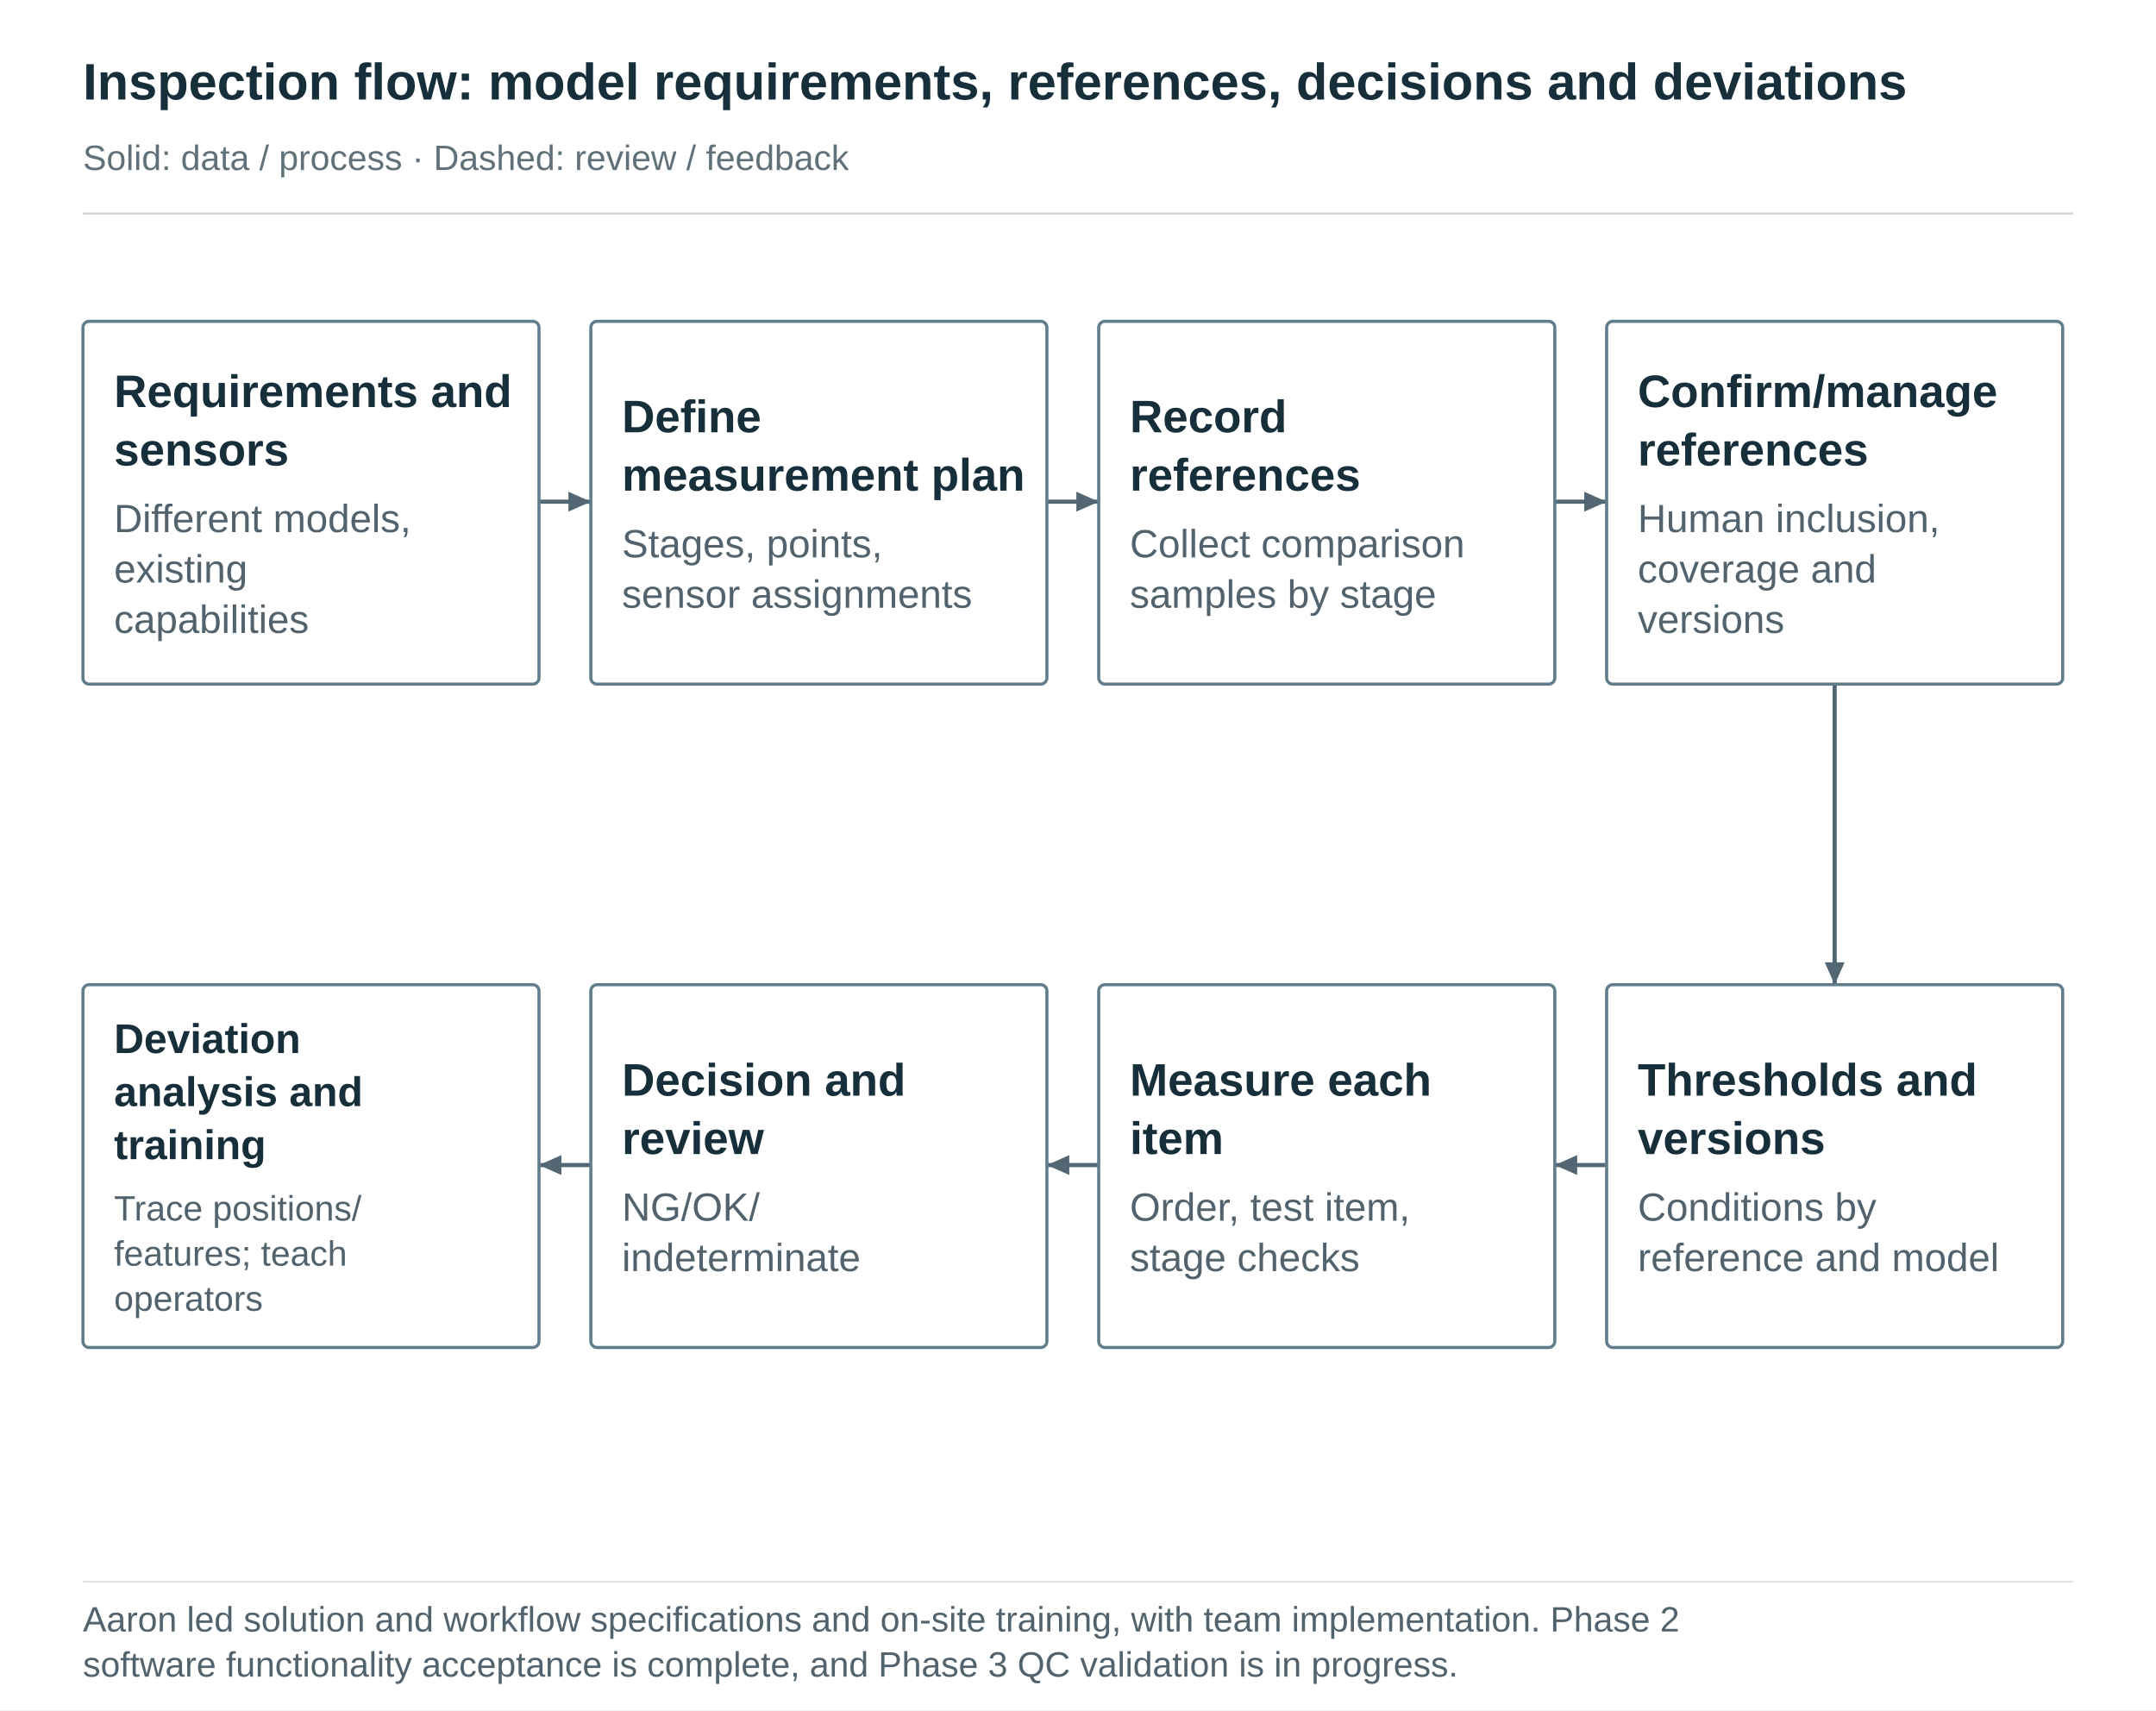
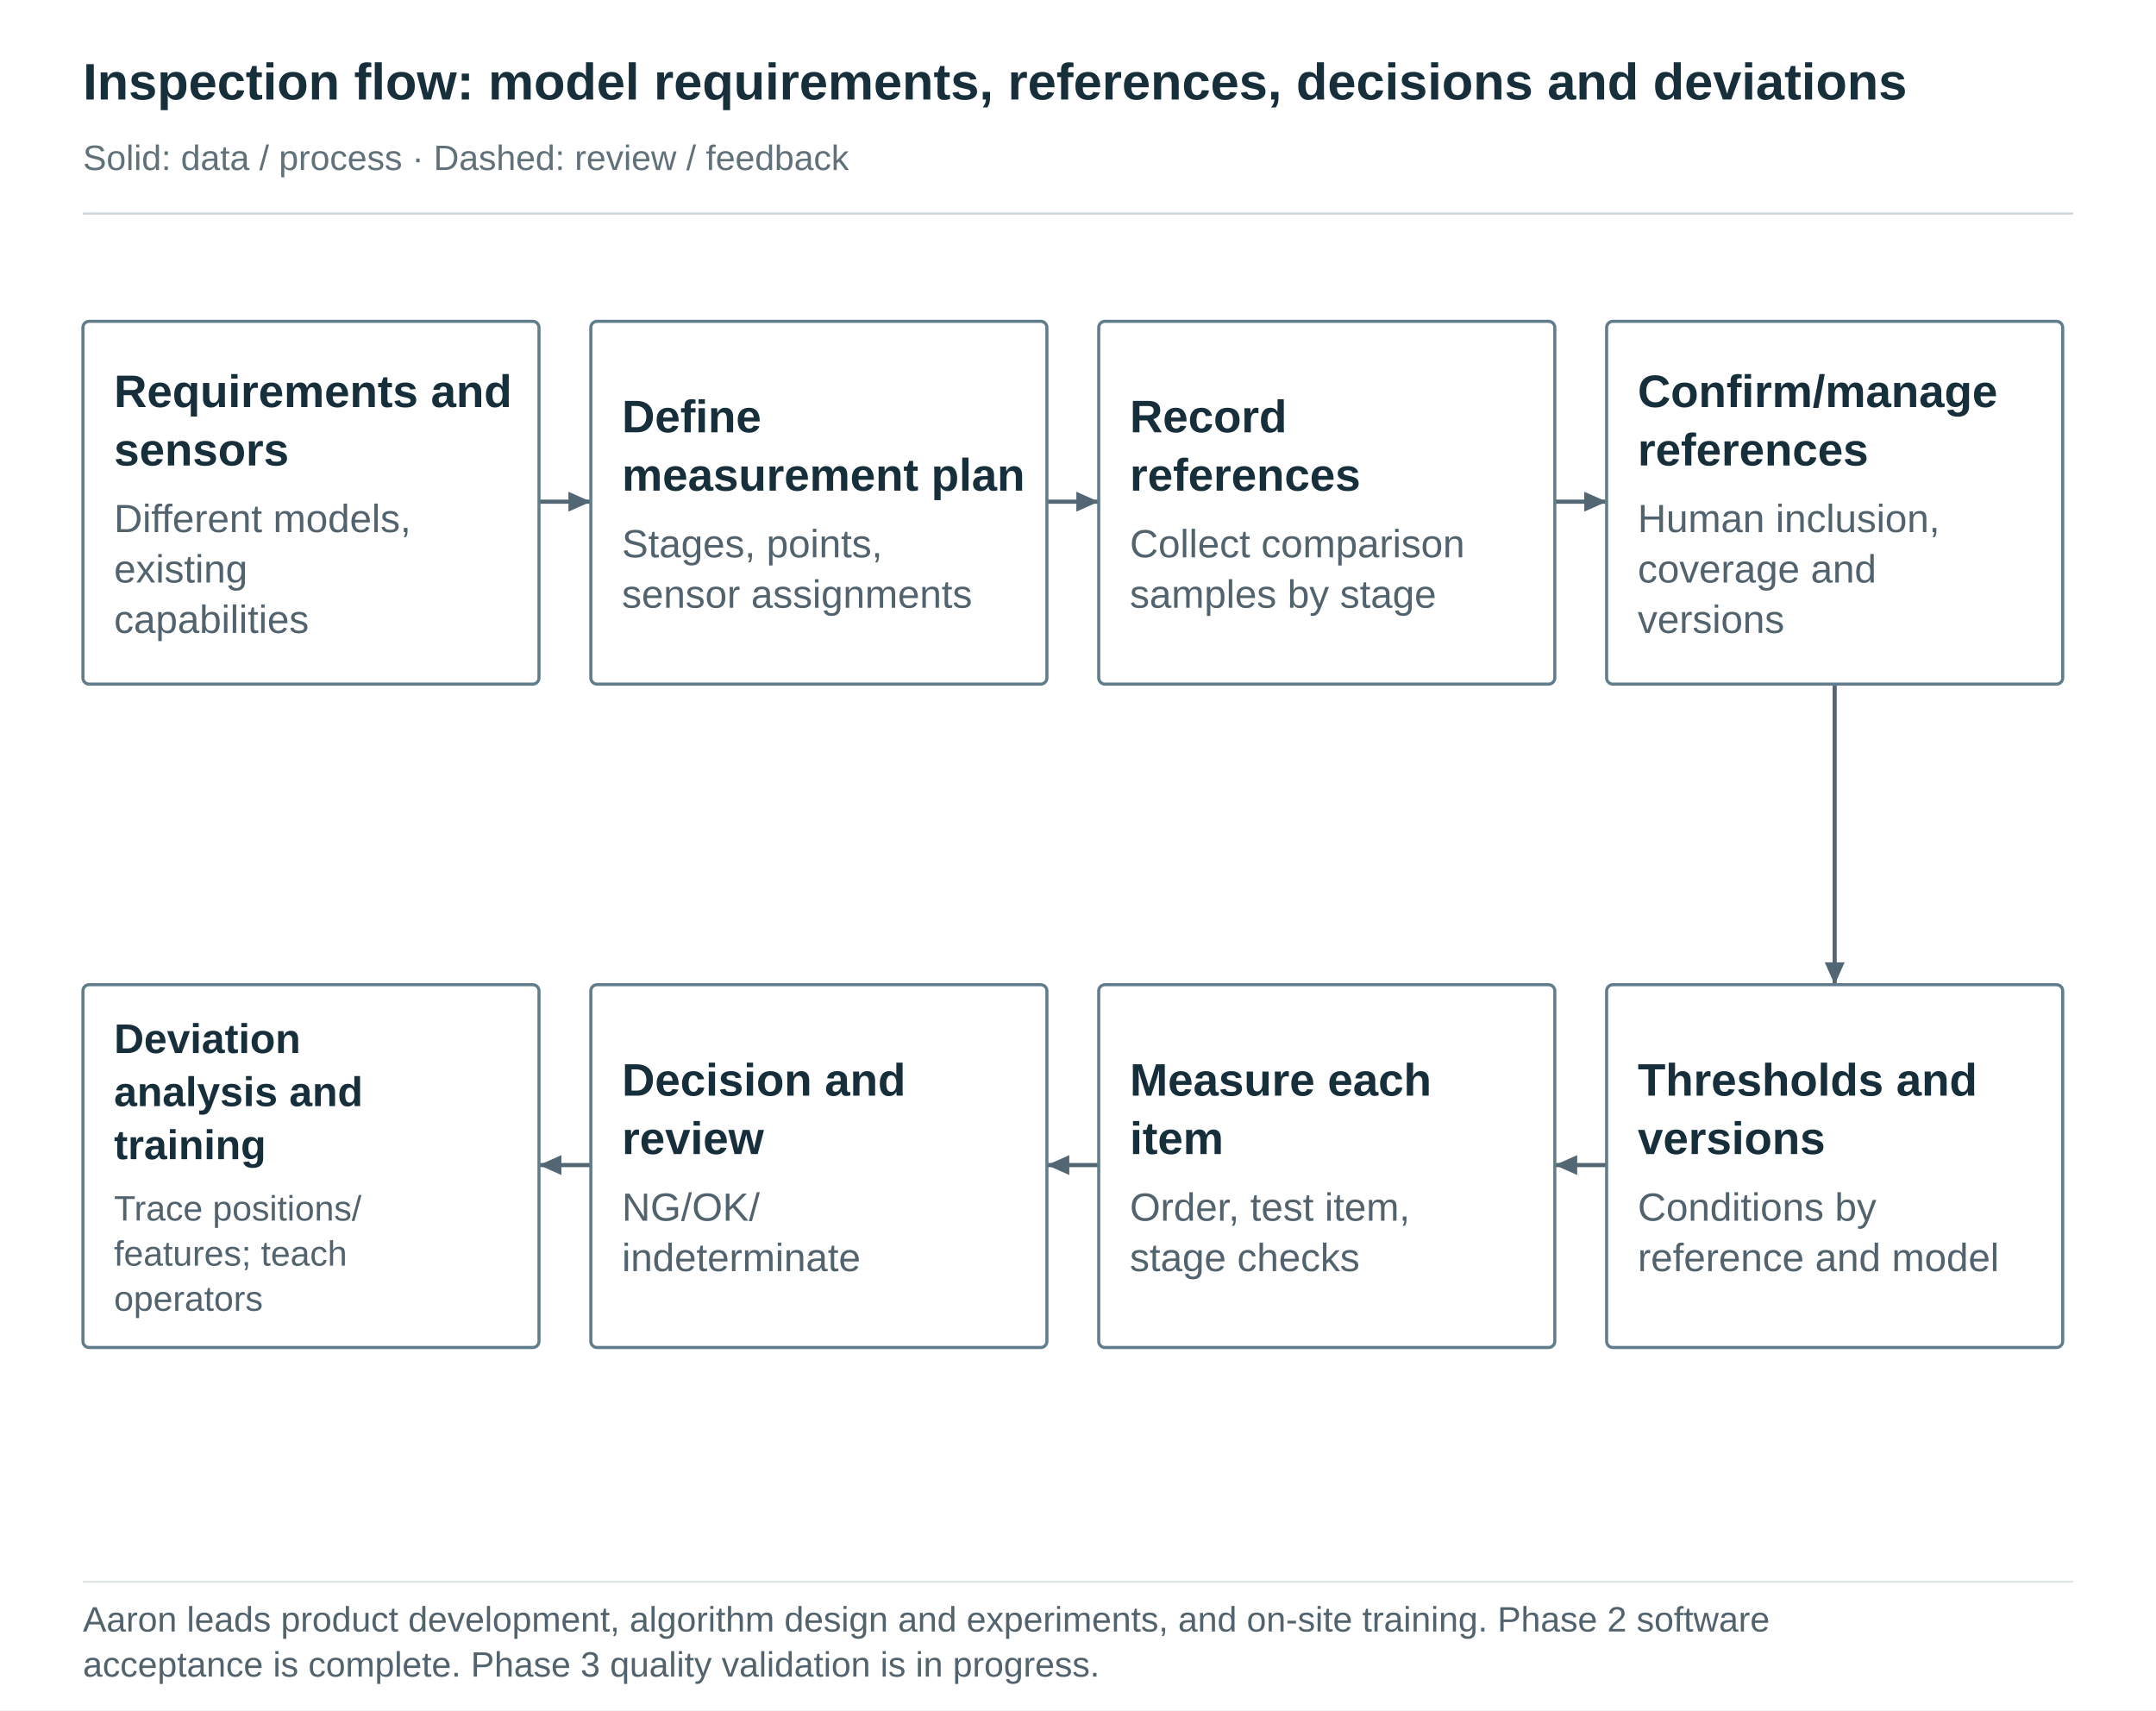
<svg xmlns="http://www.w3.org/2000/svg" viewBox="0 0 1040 825" role="img" aria-labelledby="title desc" lang="en">
  <defs>
    <marker id="equipment-inspection-en" viewBox="0 0 10 10" refX="9" refY="5" markerWidth="6" markerHeight="6" orient="auto">
      <path d="M0 1L9 5L0 9Z" fill="#526773" />
    </marker>
  </defs>
  <rect width="1040" height="825" fill="#fff" />
  <g font-family="Arial,Microsoft JhengHei,sans-serif">
    <text x="40" y="48" fill="#172e3b" font-size="24.78" font-weight="600">
      <tspan x="40" dy="0">Inspection flow: model requirements, references, decisions and deviations</tspan>
    </text>
    <text x="40" y="82" fill="#61717a" font-size="17">
      <tspan x="40" dy="0">Solid: data / process  ·  Dashed: review / feedback</tspan>
    </text>
    <path d="M40 103H1000" stroke="#ccd5da" />
    <path d="M260 242H285" fill="none" stroke="#526773" stroke-width="2" marker-end="url(#equipment-inspection-en)" />
    <path d="M505 242H530" fill="none" stroke="#526773" stroke-width="2" marker-end="url(#equipment-inspection-en)" />
    <path d="M750 242H775" fill="none" stroke="#526773" stroke-width="2" marker-end="url(#equipment-inspection-en)" />
    <path d="M885 330V475" fill="none" stroke="#526773" stroke-width="2" marker-end="url(#equipment-inspection-en)" />
    <path d="M775 562H750" fill="none" stroke="#526773" stroke-width="2" marker-end="url(#equipment-inspection-en)" />
    <path d="M530 562H505" fill="none" stroke="#526773" stroke-width="2" marker-end="url(#equipment-inspection-en)" />
    <path d="M285 562H260" fill="none" stroke="#526773" stroke-width="2" marker-end="url(#equipment-inspection-en)" />
    <rect x="40" y="155" width="220" height="175" rx="3" fill="#fff" stroke="#617d8c" stroke-width="1.5" />
    <text x="55" y="196.36" fill="#172e3b" font-size="22" font-weight="600">
      <tspan x="55" dy="0">Requirements and</tspan>
      <tspan x="55" dy="28.16">sensors</tspan>
    </text>
    <text x="55" y="256.68" fill="#52636d" font-size="19">
      <tspan x="55" dy="0">Different models,</tspan>
      <tspan x="55" dy="24.32">existing</tspan>
      <tspan x="55" dy="24.32">capabilities</tspan>
    </text>
    <rect x="285" y="155" width="220" height="175" rx="3" fill="#fff" stroke="#617d8c" stroke-width="1.5" />
    <text x="300" y="208.52" fill="#172e3b" font-size="22" font-weight="600">
      <tspan x="300" dy="0">Define</tspan>
      <tspan x="300" dy="28.16">measurement plan</tspan>
    </text>
    <text x="300" y="268.84" fill="#52636d" font-size="19">
      <tspan x="300" dy="0">Stages, points,</tspan>
      <tspan x="300" dy="24.32">sensor assignments</tspan>
    </text>
    <rect x="530" y="155" width="220" height="175" rx="3" fill="#fff" stroke="#617d8c" stroke-width="1.5" />
    <text x="545" y="208.52" fill="#172e3b" font-size="22" font-weight="600">
      <tspan x="545" dy="0">Record</tspan>
      <tspan x="545" dy="28.16">references</tspan>
    </text>
    <text x="545" y="268.84" fill="#52636d" font-size="19">
      <tspan x="545" dy="0">Collect comparison</tspan>
      <tspan x="545" dy="24.32">samples by stage</tspan>
    </text>
    <rect x="775" y="155" width="220" height="175" rx="3" fill="#fff" stroke="#617d8c" stroke-width="1.5" />
    <text x="790" y="196.36" fill="#172e3b" font-size="22" font-weight="600">
      <tspan x="790" dy="0">Confirm/manage</tspan>
      <tspan x="790" dy="28.16">references</tspan>
    </text>
    <text x="790" y="256.68" fill="#52636d" font-size="19">
      <tspan x="790" dy="0">Human inclusion,</tspan>
      <tspan x="790" dy="24.32">coverage and</tspan>
      <tspan x="790" dy="24.32">versions</tspan>
    </text>
    <rect x="40" y="475" width="220" height="175" rx="3" fill="#fff" stroke="#617d8c" stroke-width="1.5" />
    <text x="55" y="507.96" fill="#172e3b" font-size="20" font-weight="600">
      <tspan x="55" dy="0">Deviation</tspan>
      <tspan x="55" dy="25.6">analysis and</tspan>
      <tspan x="55" dy="25.6">training</tspan>
    </text>
    <text x="55" y="588.76" fill="#52636d" font-size="17">
      <tspan x="55" dy="0">Trace positions/</tspan>
      <tspan x="55" dy="21.76">features; teach</tspan>
      <tspan x="55" dy="21.76">operators</tspan>
    </text>
    <rect x="285" y="475" width="220" height="175" rx="3" fill="#fff" stroke="#617d8c" stroke-width="1.5" />
    <text x="300" y="528.52" fill="#172e3b" font-size="22" font-weight="600">
      <tspan x="300" dy="0">Decision and</tspan>
      <tspan x="300" dy="28.16">review</tspan>
    </text>
    <text x="300" y="588.84" fill="#52636d" font-size="19">
      <tspan x="300" dy="0">NG/OK/</tspan>
      <tspan x="300" dy="24.32">indeterminate</tspan>
    </text>
    <rect x="530" y="475" width="220" height="175" rx="3" fill="#fff" stroke="#617d8c" stroke-width="1.5" />
    <text x="545" y="528.52" fill="#172e3b" font-size="22" font-weight="600">
      <tspan x="545" dy="0">Measure each</tspan>
      <tspan x="545" dy="28.16">item</tspan>
    </text>
    <text x="545" y="588.84" fill="#52636d" font-size="19">
      <tspan x="545" dy="0">Order, test item,</tspan>
      <tspan x="545" dy="24.32">stage checks</tspan>
    </text>
    <rect x="775" y="475" width="220" height="175" rx="3" fill="#fff" stroke="#617d8c" stroke-width="1.5" />
    <text x="790" y="528.52" fill="#172e3b" font-size="22" font-weight="600">
      <tspan x="790" dy="0">Thresholds and</tspan>
      <tspan x="790" dy="28.16">versions</tspan>
    </text>
    <text x="790" y="588.84" fill="#52636d" font-size="19">
      <tspan x="790" dy="0">Conditions by</tspan>
      <tspan x="790" dy="24.32">reference and model</tspan>
    </text>
    <path d="M40 763H1000" stroke="#e0e5e8" />
    <text x="40" y="787" fill="#52636d" font-size="17">
-       <tspan x="40" dy="0">Aaron led solution and workflow specifications and on-site training, with team implementation. Phase 2</tspan>
-       <tspan x="40" dy="21.76">software functionality acceptance is complete, and Phase 3 QC validation is in progress.</tspan>
+       <tspan x="40" dy="0">Aaron leads product development, algorithm design and experiments, and on-site training. Phase 2 software</tspan>
+       <tspan x="40" dy="21.76">acceptance is complete. Phase 3 quality validation is in progress.</tspan>
    </text>
  </g>
</svg>
